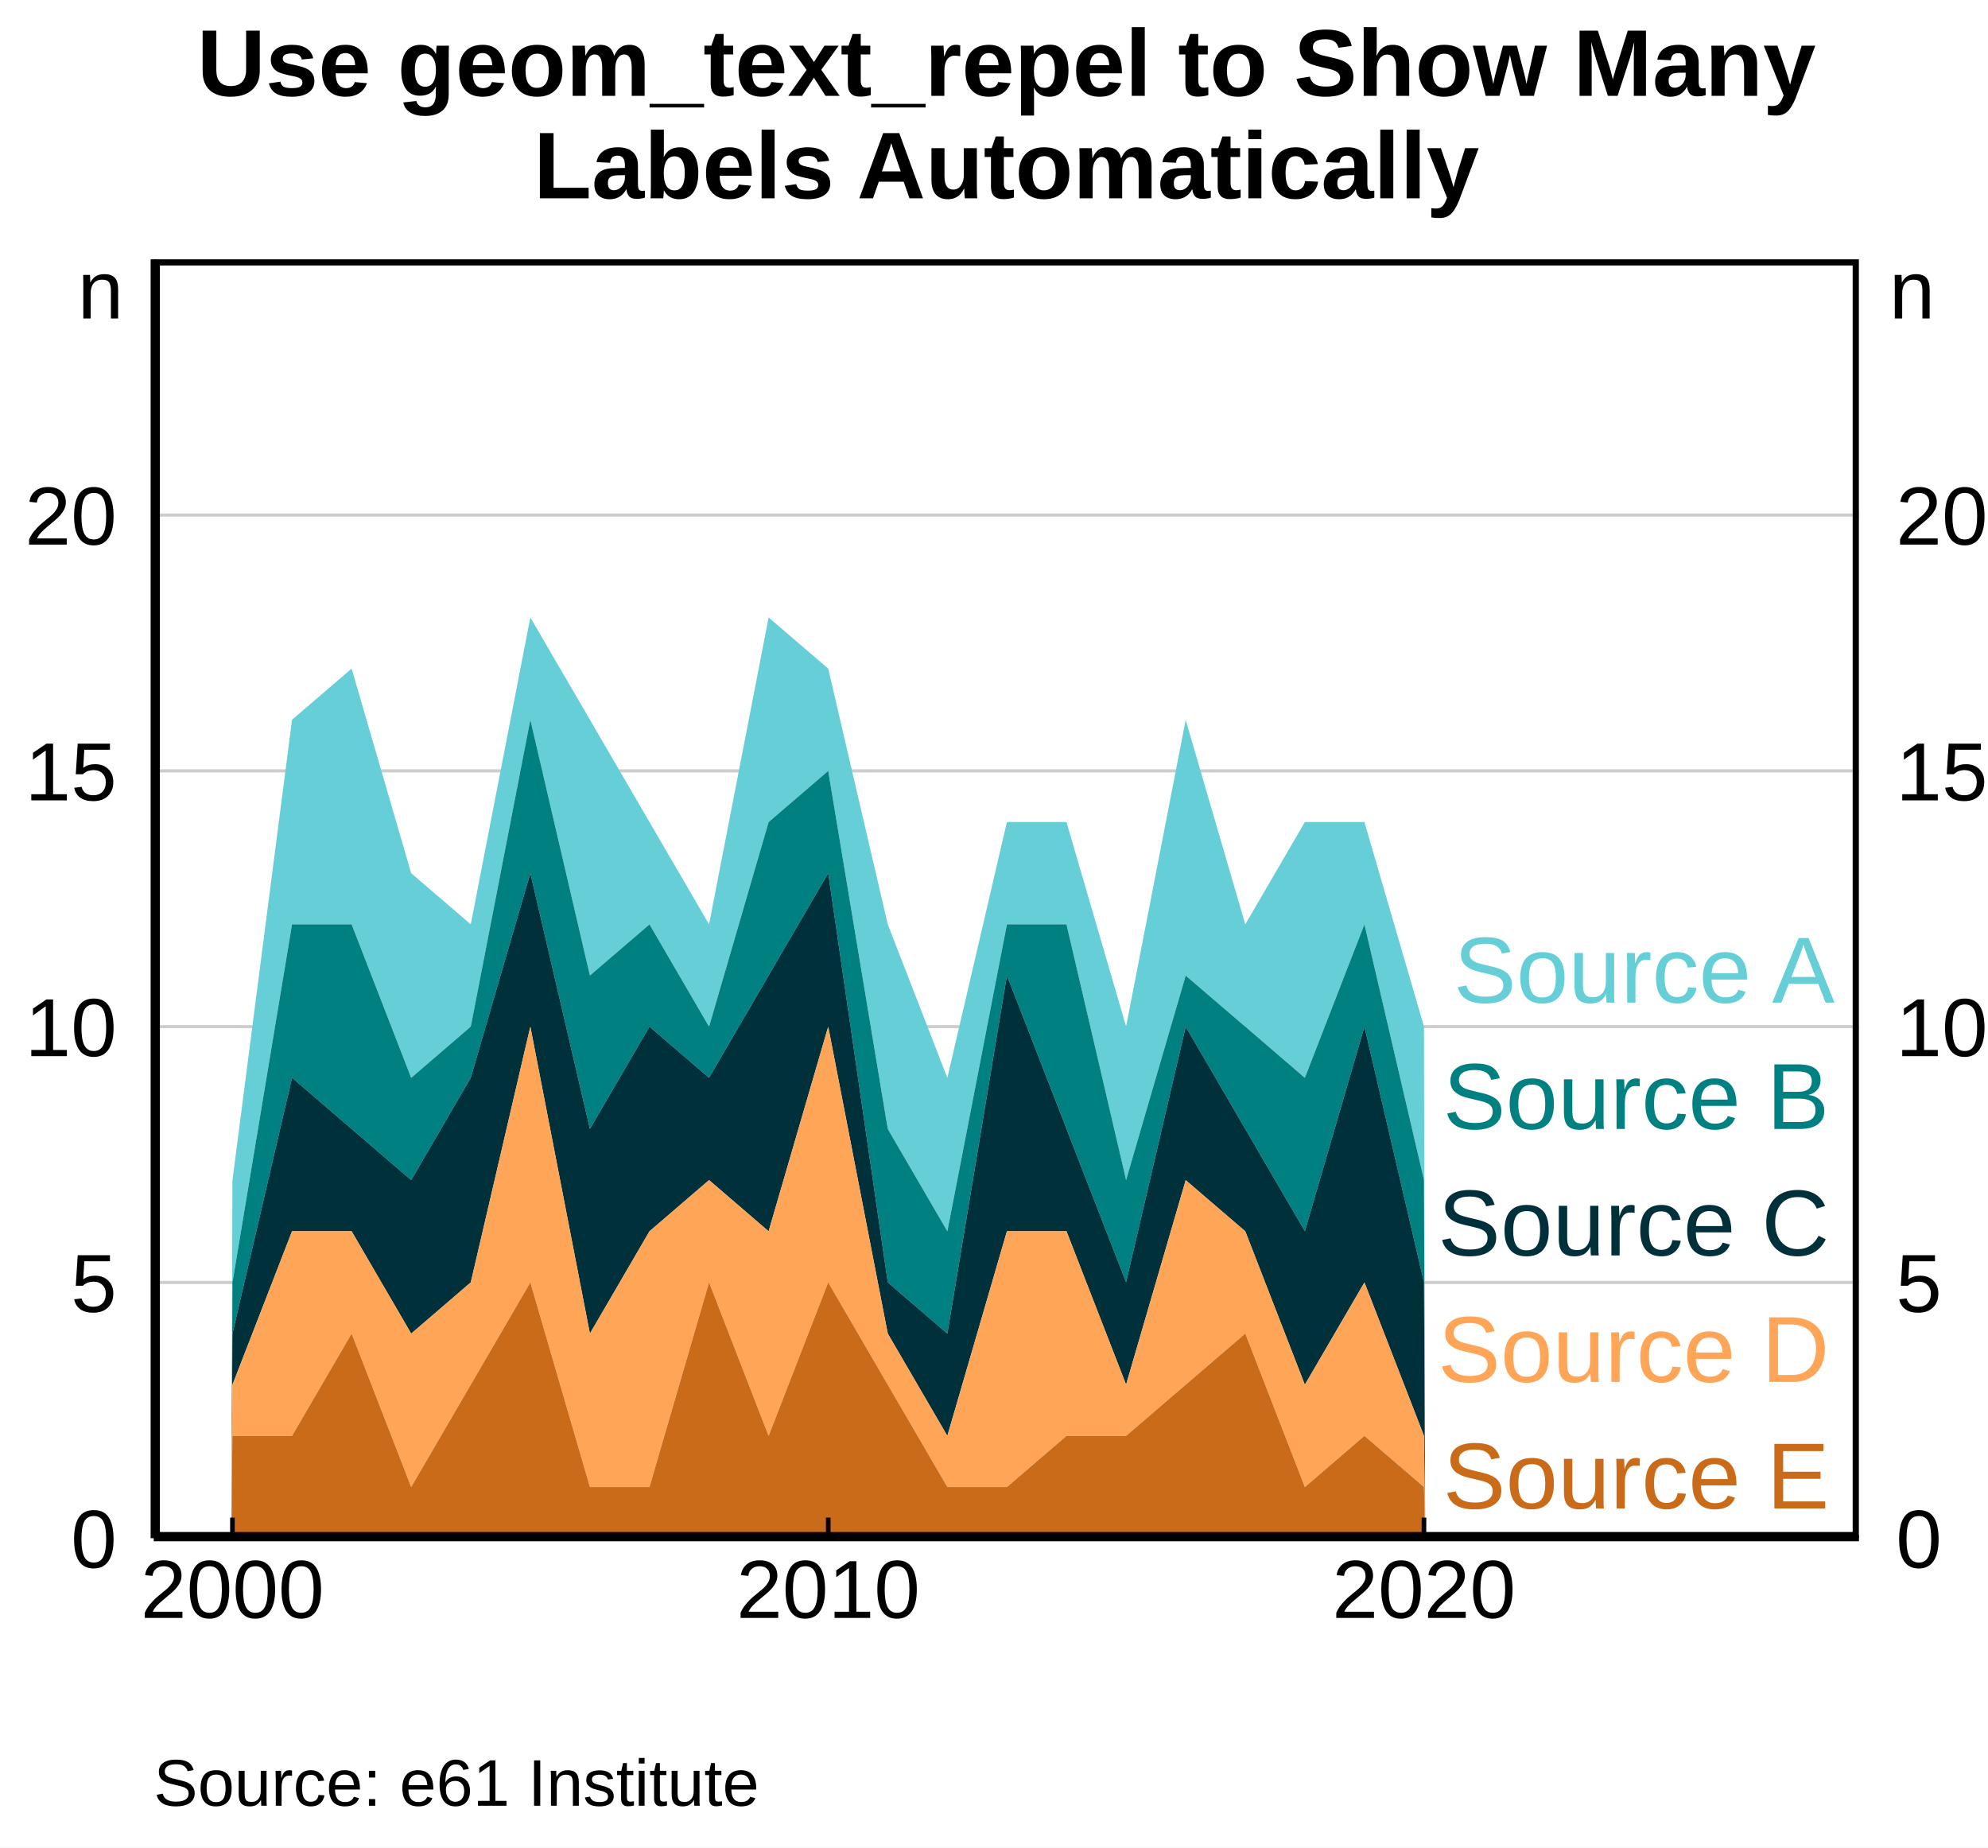
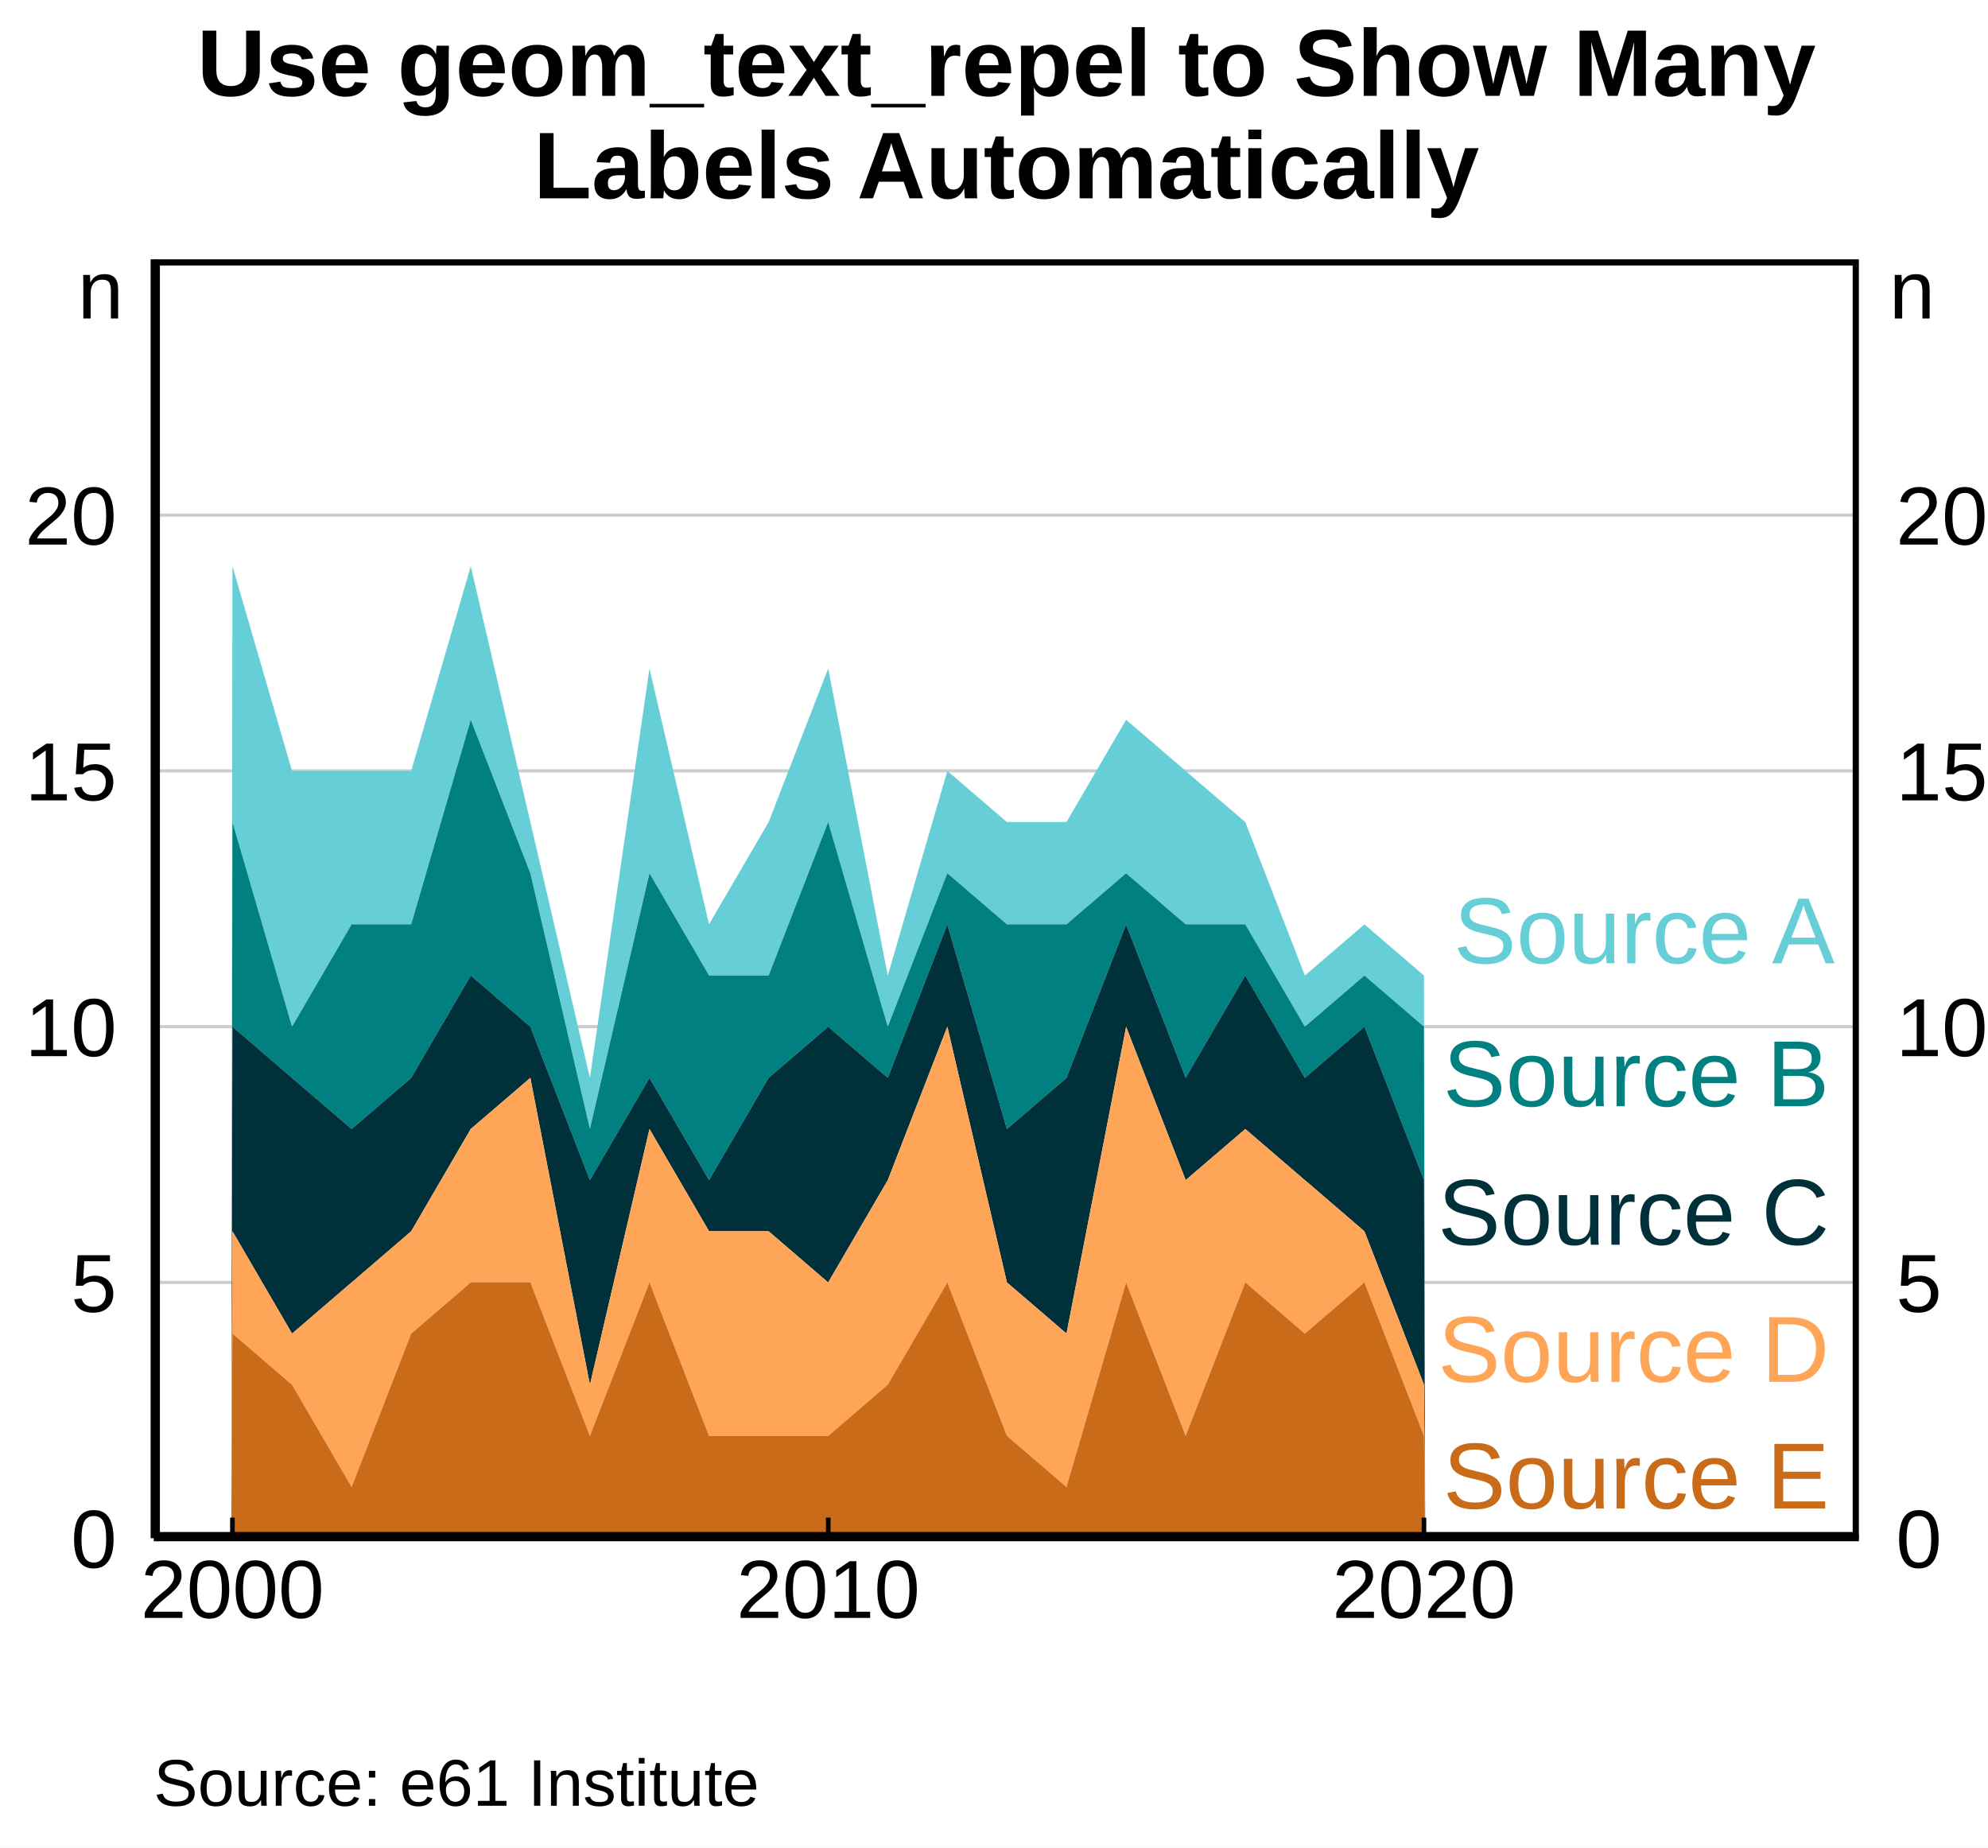
<svg xmlns="http://www.w3.org/2000/svg" class="svglite" width="240.94pt" height="223.94pt" viewBox="0 0 240.94 223.94">
  <defs>
    <style type="text/css">
    .svglite line, .svglite polyline, .svglite polygon, .svglite path, .svglite rect, .svglite circle {
      fill: none;
      stroke: #000000;
      stroke-linecap: round;
      stroke-linejoin: round;
      stroke-miterlimit: 10.00;
    }
    .svglite text {
      white-space: pre;
    }
  </style>
  </defs>
  <rect width="100%" height="100%" style="stroke: none; fill: #FFFFFF;" />
  <defs>
    <clipPath id="cpMC4wMHwyNDAuOTR8MC4wMHwyMjMuOTQ=">
      <rect x="0.00" y="0.00" width="240.94" height="223.94" />
    </clipPath>
  </defs>
  <g clip-path="url(#cpMC4wMHwyNDAuOTR8MC4wMHwyMjMuOTQ=)">
</g>
  <defs>
    <clipPath id="cpMC4wMHwyNDAuOTR8MS45NXwyMjEuOTk=">
      <rect x="0.00" y="1.95" width="240.94" height="220.04" />
    </clipPath>
  </defs>
  <g clip-path="url(#cpMC4wMHwyNDAuOTR8MS45NXwyMjEuOTk=)">
    <rect x="0.00" y="1.95" width="240.94" height="220.04" style="stroke-width: 0.75; stroke: none; fill: #FFFFFF;" />
  </g>
  <g clip-path="url(#cpMC4wMHwyNDAuOTR8MC4wMHwyMjMuOTQ=)">
</g>
  <defs>
    <clipPath id="cpMTguNjN8MjI1LjMwfDMxLjQzfDE4Ni40Mw==">
      <rect x="18.63" y="31.43" width="206.66" height="155.00" />
    </clipPath>
  </defs>
  <g clip-path="url(#cpMTguNjN8MjI1LjMwfDMxLjQzfDE4Ni40Mw==)">
    <rect x="18.63" y="31.43" width="206.66" height="155.00" style="stroke-width: 0.75; stroke: none; fill: #FFFFFF;" />
    <polyline points="18.63,186.43 225.30,186.43 " style="stroke-width: 0.38; stroke: #CDCDCD; stroke-linecap: butt;" />
    <polyline points="18.63,155.43 225.30,155.43 " style="stroke-width: 0.38; stroke: #CDCDCD; stroke-linecap: butt;" />
    <polyline points="18.63,124.43 225.30,124.43 " style="stroke-width: 0.38; stroke: #CDCDCD; stroke-linecap: butt;" />
    <polyline points="18.63,93.43 225.30,93.43 " style="stroke-width: 0.38; stroke: #CDCDCD; stroke-linecap: butt;" />
    <polyline points="18.63,62.43 225.30,62.43 " style="stroke-width: 0.38; stroke: #CDCDCD; stroke-linecap: butt;" />
-     <polygon points="28.17,143.03 28.32,141.91 35.25,88.35 35.39,87.23 35.54,87.11 42.47,81.16 42.61,81.03 42.76,81.53 49.69,105.34 49.83,105.83 49.98,105.96 56.91,111.91 57.05,112.03 57.20,111.29 64.13,75.58 64.28,74.83 64.42,75.08 71.35,86.98 71.50,87.23 71.64,87.48 78.57,99.38 78.72,99.63 78.86,99.88 85.79,111.78 85.94,112.03 86.08,111.29 93.01,75.58 93.16,74.83 93.30,74.96 100.23,80.91 100.38,81.03 100.52,81.65 107.45,111.41 107.60,112.03 107.74,112.40 114.67,130.26 114.82,130.63 114.96,130.01 121.89,100.25 122.04,99.63 122.18,99.63 129.12,99.63 129.26,99.63 129.40,100.13 136.34,123.93 136.48,124.43 136.62,123.69 143.56,87.98 143.70,87.23 143.84,87.73 150.78,111.54 150.92,112.03 151.07,111.78 158.00,99.88 158.14,99.63 158.29,99.63 165.22,99.63 165.36,99.63 165.51,100.13 172.44,123.93 172.58,124.43 172.73,186.43 172.58,143.03 172.44,142.41 165.51,112.65 165.36,112.03 165.22,112.40 158.29,130.26 158.14,130.63 158.00,130.51 151.07,124.55 150.92,124.43 150.78,124.31 143.84,118.36 143.70,118.23 143.56,118.73 136.62,142.53 136.48,143.03 136.34,142.41 129.40,112.65 129.26,112.03 129.12,112.03 122.18,112.03 122.04,112.03 121.89,112.78 114.96,148.49 114.82,149.23 114.67,148.98 107.74,137.08 107.60,136.83 107.45,135.96 100.52,94.30 100.38,93.43 100.23,93.56 93.30,99.51 93.16,99.63 93.01,100.13 86.08,123.93 85.94,124.43 85.79,124.18 78.86,112.28 78.72,112.03 78.57,112.16 71.64,118.11 71.50,118.23 71.35,117.61 64.42,87.85 64.28,87.23 64.13,87.98 57.20,123.69 57.05,124.43 56.91,124.55 49.98,130.51 49.83,130.63 49.69,130.26 42.76,112.40 42.61,112.03 42.47,112.03 35.54,112.03 35.39,112.03 35.25,112.90 28.32,154.56 28.17,155.43 28.03,186.43 " style="stroke-width: 0.00; stroke: none; stroke-linecap: butt; fill: #66CED6;" />
-     <polyline points="28.17,143.03 28.32,141.91 35.25,88.35 35.39,87.23 35.54,87.11 42.47,81.16 42.61,81.03 42.76,81.53 49.69,105.34 49.83,105.83 49.98,105.96 56.91,111.91 57.05,112.03 57.20,111.29 64.13,75.58 64.28,74.83 64.42,75.08 71.35,86.98 71.50,87.23 71.64,87.48 78.57,99.38 78.72,99.63 78.86,99.88 85.79,111.78 85.94,112.03 86.08,111.29 93.01,75.58 93.16,74.83 93.30,74.96 100.23,80.91 100.38,81.03 100.52,81.65 107.45,111.41 107.60,112.03 107.74,112.40 114.67,130.26 114.82,130.63 114.96,130.01 121.89,100.25 122.04,99.63 122.18,99.63 129.12,99.63 129.26,99.63 129.40,100.13 136.34,123.93 136.48,124.43 136.62,123.69 143.56,87.98 143.70,87.23 143.84,87.73 150.78,111.54 150.92,112.03 151.07,111.78 158.00,99.88 158.14,99.63 158.29,99.63 165.22,99.63 165.36,99.63 165.51,100.13 172.44,123.93 172.58,124.43 " style="stroke-width: 2.13; stroke: none; stroke-linecap: butt;" />
-     <polygon points="28.17,155.43 28.32,154.56 35.25,112.90 35.39,112.03 35.54,112.03 42.47,112.03 42.61,112.03 42.76,112.40 49.69,130.26 49.83,130.63 49.98,130.51 56.91,124.55 57.05,124.43 57.20,123.69 64.13,87.98 64.28,87.23 64.42,87.85 71.35,117.61 71.50,118.23 71.64,118.11 78.57,112.16 78.72,112.03 78.86,112.28 85.79,124.18 85.94,124.43 86.08,123.93 93.01,100.13 93.16,99.63 93.30,99.51 100.23,93.56 100.38,93.43 100.52,94.30 107.45,135.96 107.60,136.83 107.74,137.08 114.67,148.98 114.82,149.23 114.96,148.49 121.89,112.78 122.04,112.03 122.18,112.03 129.12,112.03 129.26,112.03 129.40,112.65 136.34,142.41 136.48,143.03 136.62,142.53 143.56,118.73 143.70,118.23 143.84,118.36 150.78,124.31 150.92,124.43 151.07,124.55 158.00,130.51 158.14,130.63 158.29,130.26 165.22,112.40 165.36,112.03 165.51,112.65 172.44,142.41 172.58,143.03 172.73,186.43 172.58,155.43 172.44,154.81 165.51,125.05 165.36,124.43 165.22,124.93 158.29,148.73 158.14,149.23 158.00,148.98 151.07,137.08 150.92,136.83 150.78,136.58 143.84,124.68 143.70,124.43 143.56,125.05 136.62,154.81 136.48,155.43 136.34,155.06 129.40,137.20 129.26,136.83 129.12,136.46 122.18,118.60 122.04,118.23 121.89,119.10 114.96,160.76 114.82,161.63 114.67,161.51 107.74,155.55 107.60,155.43 107.45,154.44 100.52,106.82 100.38,105.83 100.23,106.08 93.30,117.98 93.16,118.23 93.01,118.48 86.08,130.38 85.94,130.63 85.79,130.51 78.86,124.55 78.72,124.43 78.57,124.68 71.64,136.58 71.50,136.83 71.35,136.21 64.42,106.45 64.28,105.83 64.13,106.33 57.20,130.13 57.05,130.63 56.91,130.88 49.98,142.78 49.83,143.03 49.69,142.91 42.76,136.95 42.61,136.83 42.47,136.71 35.54,130.75 35.39,130.63 35.25,131.25 28.32,161.01 28.17,161.63 28.03,186.43 " style="stroke-width: 0.00; stroke: none; stroke-linecap: butt; fill: #008080;" />
-     <polyline points="28.17,155.43 28.32,154.56 35.25,112.90 35.39,112.03 35.54,112.03 42.47,112.03 42.61,112.03 42.76,112.40 49.69,130.26 49.83,130.63 49.98,130.51 56.91,124.55 57.05,124.43 57.20,123.69 64.13,87.98 64.28,87.23 64.42,87.85 71.35,117.61 71.50,118.23 71.64,118.11 78.57,112.16 78.72,112.03 78.86,112.28 85.79,124.18 85.94,124.43 86.08,123.93 93.01,100.13 93.16,99.63 93.30,99.51 100.23,93.56 100.38,93.43 100.52,94.30 107.45,135.96 107.60,136.83 107.74,137.08 114.67,148.98 114.82,149.23 114.96,148.49 121.89,112.78 122.04,112.03 122.18,112.03 129.12,112.03 129.26,112.03 129.40,112.65 136.34,142.41 136.48,143.03 136.62,142.53 143.56,118.73 143.70,118.23 143.84,118.36 150.78,124.31 150.92,124.43 151.07,124.55 158.00,130.51 158.14,130.63 158.29,130.26 165.22,112.40 165.36,112.03 165.51,112.65 172.44,142.41 172.58,143.03 " style="stroke-width: 2.13; stroke: none; stroke-linecap: butt;" />
-     <polygon points="28.17,161.63 28.32,161.01 35.25,131.25 35.39,130.63 35.54,130.75 42.47,136.71 42.61,136.83 42.76,136.95 49.69,142.91 49.83,143.03 49.98,142.78 56.91,130.88 57.05,130.63 57.20,130.13 64.13,106.33 64.28,105.83 64.42,106.45 71.35,136.21 71.50,136.83 71.64,136.58 78.57,124.68 78.72,124.43 78.86,124.55 85.79,130.51 85.94,130.63 86.08,130.38 93.01,118.48 93.16,118.23 93.30,117.98 100.23,106.08 100.38,105.83 100.52,106.82 107.45,154.44 107.60,155.43 107.74,155.55 114.67,161.51 114.82,161.63 114.96,160.76 121.89,119.10 122.04,118.23 122.18,118.60 129.12,136.46 129.26,136.83 129.40,137.20 136.34,155.06 136.48,155.43 136.62,154.81 143.56,125.05 143.70,124.43 143.84,124.68 150.78,136.58 150.92,136.83 151.07,137.08 158.00,148.98 158.14,149.23 158.29,148.73 165.22,124.93 165.36,124.43 165.51,125.05 172.44,154.81 172.58,155.43 172.73,186.43 172.58,174.03 172.44,173.66 165.51,155.80 165.36,155.43 165.22,155.68 158.29,167.58 158.14,167.83 158.00,167.46 151.07,149.60 150.92,149.23 150.78,149.11 143.84,143.15 143.70,143.03 143.56,143.53 136.62,167.33 136.48,167.83 136.34,167.46 129.40,149.60 129.26,149.23 129.12,149.23 122.18,149.23 122.04,149.23 121.89,149.73 114.96,173.53 114.82,174.03 114.67,173.78 107.74,161.88 107.60,161.63 107.45,160.89 100.52,125.17 100.38,124.43 100.23,124.93 93.30,148.73 93.16,149.23 93.01,149.11 86.08,143.15 85.94,143.03 85.79,143.15 78.86,149.11 78.72,149.23 78.57,149.48 71.64,161.38 71.50,161.63 71.35,160.89 64.42,125.17 64.28,124.43 64.13,125.05 57.20,154.81 57.05,155.43 56.91,155.55 49.98,161.51 49.83,161.63 49.69,161.38 42.76,149.48 42.61,149.23 42.47,149.23 35.54,149.23 35.39,149.23 35.25,149.60 28.32,167.46 28.17,167.83 28.03,186.43 " style="stroke-width: 0.00; stroke: none; stroke-linecap: butt; fill: #003039;" />
-     <polyline points="28.17,161.63 28.32,161.01 35.25,131.25 35.39,130.63 35.54,130.75 42.47,136.71 42.61,136.83 42.76,136.95 49.69,142.91 49.83,143.03 49.98,142.78 56.91,130.88 57.05,130.63 57.20,130.13 64.13,106.33 64.28,105.83 64.42,106.45 71.35,136.21 71.50,136.83 71.64,136.58 78.57,124.68 78.72,124.43 78.86,124.55 85.79,130.51 85.94,130.63 86.08,130.38 93.01,118.48 93.16,118.23 93.30,117.98 100.23,106.08 100.38,105.83 100.52,106.82 107.45,154.44 107.60,155.43 107.74,155.55 114.67,161.51 114.82,161.63 114.96,160.76 121.89,119.10 122.04,118.23 122.18,118.60 129.12,136.46 129.26,136.83 129.40,137.20 136.34,155.06 136.48,155.43 136.62,154.81 143.56,125.05 143.70,124.43 143.84,124.68 150.78,136.58 150.92,136.83 151.07,137.08 158.00,148.98 158.14,149.23 158.29,148.73 165.22,124.93 165.36,124.43 165.51,125.05 172.44,154.81 172.58,155.43 " style="stroke-width: 2.13; stroke: none; stroke-linecap: butt;" />
-     <polygon points="28.17,167.83 28.32,167.46 35.25,149.60 35.39,149.23 35.54,149.23 42.47,149.23 42.61,149.23 42.76,149.48 49.69,161.38 49.83,161.63 49.98,161.51 56.91,155.55 57.05,155.43 57.20,154.81 64.13,125.05 64.28,124.43 64.42,125.17 71.35,160.89 71.50,161.63 71.64,161.38 78.57,149.48 78.72,149.23 78.86,149.11 85.79,143.15 85.94,143.03 86.08,143.15 93.01,149.11 93.16,149.23 93.30,148.73 100.23,124.93 100.38,124.43 100.52,125.17 107.45,160.89 107.60,161.63 107.74,161.88 114.67,173.78 114.82,174.03 114.96,173.53 121.89,149.73 122.04,149.23 122.18,149.23 129.12,149.23 129.26,149.23 129.40,149.60 136.34,167.46 136.48,167.83 136.62,167.33 143.56,143.53 143.70,143.03 143.84,143.15 150.78,149.11 150.92,149.23 151.07,149.60 158.00,167.46 158.14,167.83 158.29,167.58 165.22,155.68 165.36,155.43 165.51,155.80 172.44,173.66 172.58,174.03 172.73,186.43 172.58,180.23 172.44,180.11 165.51,174.15 165.36,174.03 165.22,174.15 158.29,180.11 158.14,180.23 158.00,179.86 151.07,162.00 150.92,161.63 150.78,161.75 143.84,167.71 143.70,167.83 143.56,167.95 136.62,173.91 136.48,174.03 136.34,174.03 129.40,174.03 129.26,174.03 129.12,174.15 122.18,180.11 122.04,180.23 121.89,180.23 114.96,180.23 114.82,180.23 114.67,179.98 107.74,168.08 107.60,167.83 107.45,167.58 100.52,155.68 100.38,155.43 100.23,155.80 93.30,173.66 93.16,174.03 93.01,173.66 86.08,155.80 85.94,155.43 85.79,155.93 78.86,179.73 78.72,180.23 78.57,180.23 71.64,180.23 71.50,180.23 71.35,179.73 64.42,155.93 64.28,155.43 64.13,155.68 57.20,167.58 57.05,167.83 56.91,168.08 49.98,179.98 49.83,180.23 49.69,179.86 42.76,162.00 42.61,161.63 42.47,161.88 35.54,173.78 35.39,174.03 35.25,174.03 28.32,174.03 28.17,174.03 28.03,186.43 " style="stroke-width: 0.00; stroke: none; stroke-linecap: butt; fill: #FFA557;" />
-     <polyline points="28.17,167.83 28.32,167.46 35.25,149.60 35.39,149.23 35.54,149.23 42.47,149.23 42.61,149.23 42.76,149.48 49.69,161.38 49.83,161.63 49.98,161.51 56.91,155.55 57.05,155.43 57.20,154.81 64.13,125.05 64.28,124.43 64.42,125.17 71.35,160.89 71.50,161.63 71.64,161.38 78.57,149.48 78.72,149.23 78.86,149.11 85.79,143.15 85.94,143.03 86.08,143.15 93.01,149.11 93.16,149.23 93.30,148.73 100.23,124.93 100.38,124.43 100.52,125.17 107.45,160.89 107.60,161.63 107.74,161.88 114.67,173.78 114.82,174.03 114.96,173.53 121.89,149.73 122.04,149.23 122.18,149.23 129.12,149.23 129.26,149.23 129.40,149.60 136.34,167.46 136.48,167.83 136.62,167.33 143.56,143.53 143.70,143.03 143.84,143.15 150.78,149.11 150.92,149.23 151.07,149.60 158.00,167.46 158.14,167.83 158.29,167.58 165.22,155.68 165.36,155.43 165.51,155.80 172.44,173.66 172.58,174.03 " style="stroke-width: 2.13; stroke: none; stroke-linecap: butt;" />
-     <polygon points="28.17,174.03 28.32,174.03 35.25,174.03 35.39,174.03 35.54,173.78 42.47,161.88 42.61,161.63 42.76,162.00 49.69,179.86 49.83,180.23 49.98,179.98 56.91,168.08 57.05,167.83 57.20,167.58 64.13,155.68 64.28,155.43 64.42,155.93 71.35,179.73 71.50,180.23 71.64,180.23 78.57,180.23 78.72,180.23 78.86,179.73 85.79,155.93 85.94,155.43 86.08,155.80 93.01,173.66 93.16,174.03 93.30,173.66 100.23,155.80 100.38,155.43 100.52,155.68 107.45,167.58 107.60,167.83 107.74,168.08 114.67,179.98 114.82,180.23 114.96,180.23 121.89,180.23 122.04,180.23 122.18,180.11 129.12,174.15 129.26,174.03 129.40,174.03 136.34,174.03 136.48,174.03 136.62,173.91 143.56,167.95 143.70,167.83 143.84,167.71 150.78,161.75 150.92,161.63 151.07,162.00 158.00,179.86 158.14,180.23 158.29,180.11 165.22,174.15 165.36,174.03 165.51,174.15 172.44,180.11 172.58,180.23 172.73,186.43 172.58,186.43 172.44,186.43 165.51,186.43 165.36,186.43 165.22,186.43 158.29,186.43 158.14,186.43 158.00,186.43 151.07,186.43 150.92,186.43 150.78,186.43 143.84,186.43 143.70,186.43 143.56,186.43 136.62,186.43 136.48,186.43 136.34,186.43 129.40,186.43 129.26,186.43 129.12,186.43 122.18,186.43 122.04,186.43 121.89,186.43 114.96,186.43 114.82,186.43 114.67,186.43 107.74,186.43 107.60,186.43 107.45,186.43 100.52,186.43 100.38,186.43 100.23,186.43 93.30,186.43 93.16,186.43 93.01,186.43 86.08,186.43 85.94,186.43 85.79,186.43 78.86,186.43 78.72,186.43 78.57,186.43 71.64,186.43 71.50,186.43 71.35,186.43 64.42,186.43 64.28,186.43 64.13,186.43 57.20,186.43 57.05,186.43 56.91,186.43 49.98,186.43 49.83,186.43 49.69,186.43 42.76,186.43 42.61,186.43 42.47,186.43 35.54,186.43 35.39,186.43 35.25,186.43 28.32,186.43 28.17,186.43 28.03,186.43 " style="stroke-width: 0.00; stroke: none; stroke-linecap: butt; fill: #C96B18;" />
-     <polyline points="28.17,174.03 28.32,174.03 35.25,174.03 35.39,174.03 35.54,173.78 42.47,161.88 42.61,161.63 42.76,162.00 49.69,179.86 49.83,180.23 49.98,179.98 56.91,168.08 57.05,167.83 57.20,167.58 64.13,155.68 64.28,155.43 64.42,155.93 71.35,179.73 71.50,180.23 71.64,180.23 78.57,180.23 78.72,180.23 78.86,179.73 85.79,155.93 85.94,155.43 86.08,155.80 93.01,173.66 93.16,174.03 93.30,173.66 100.23,155.80 100.38,155.43 100.52,155.68 107.45,167.58 107.60,167.83 107.74,168.08 114.67,179.98 114.82,180.23 114.96,180.23 121.89,180.23 122.04,180.23 122.18,180.11 129.12,174.15 129.26,174.03 129.40,174.03 136.34,174.03 136.48,174.03 136.62,173.91 143.56,167.95 143.70,167.83 143.84,167.71 150.78,161.75 150.92,161.63 151.07,162.00 158.00,179.86 158.14,180.23 158.29,180.11 165.22,174.15 165.36,174.03 165.51,174.15 172.44,180.11 172.58,180.23 " style="stroke-width: 2.13; stroke: none; stroke-linecap: butt;" />
-     <line x1="174.38" y1="119.55" x2="172.71" y2="132.73" style="stroke-width: 1.07; stroke: none;" />
-     <line x1="173.10" y1="134.85" x2="172.62" y2="148.23" style="stroke-width: 1.07; stroke: none;" />
-     <line x1="185.08" y1="153.96" x2="173.46" y2="163.97" style="stroke-width: 1.07; stroke: none;" />
-     <line x1="182.25" y1="169.29" x2="173.49" y2="176.39" style="stroke-width: 1.07; stroke: none;" />
-     <text x="199.27" y="121.52" text-anchor="middle" style="font-size: 11.38px;fill: #66CED6; font-family: &quot;Arial&quot;;" textLength="46.17px" lengthAdjust="spacingAndGlyphs">Source A</text>
-     <text x="198.30" y="136.83" text-anchor="middle" style="font-size: 11.38px;fill: #008080; font-family: &quot;Arial&quot;;" textLength="46.80px" lengthAdjust="spacingAndGlyphs">Source B</text>
-     <text x="197.99" y="152.16" text-anchor="middle" style="font-size: 11.38px;fill: #003039; font-family: &quot;Arial&quot;;" textLength="47.43px" lengthAdjust="spacingAndGlyphs">Source C</text>
-     <text x="197.99" y="167.49" text-anchor="middle" style="font-size: 11.38px;fill: #FFA557; font-family: &quot;Arial&quot;;" textLength="47.43px" lengthAdjust="spacingAndGlyphs">Source D</text>
+     <polygon points="28.17,68.63 28.32,69.13 35.25,92.94 35.39,93.43 35.54,93.43 42.47,93.43 42.61,93.43 42.76,93.43 49.69,93.43 49.83,93.43 49.98,92.94 56.91,69.13 57.05,68.63 57.20,69.25 64.13,99.01 64.28,99.63 64.42,100.25 71.35,130.01 71.50,130.63 71.64,129.64 78.57,82.02 78.72,81.03 78.86,81.65 85.79,111.41 85.94,112.03 86.08,111.78 93.01,99.88 93.16,99.63 93.30,99.26 100.23,81.40 100.38,81.03 100.52,81.78 107.45,117.49 107.60,118.23 107.74,117.74 114.67,93.93 114.82,93.43 114.96,93.56 121.89,99.51 122.04,99.63 122.18,99.63 129.12,99.63 129.26,99.63 129.40,99.38 136.34,87.48 136.48,87.23 136.62,87.36 143.56,93.31 143.70,93.43 143.84,93.56 150.78,99.51 150.92,99.63 151.07,100.00 158.00,117.86 158.14,118.23 158.29,118.11 165.22,112.16 165.36,112.03 165.51,112.16 172.44,118.11 172.58,118.23 172.73,186.43 172.58,124.43 172.44,124.31 165.51,118.36 165.36,118.23 165.22,118.36 158.29,124.31 158.14,124.43 158.00,124.18 151.07,112.28 150.92,112.03 150.78,112.03 143.84,112.03 143.70,112.03 143.56,111.91 136.62,105.96 136.48,105.83 136.34,105.96 129.40,111.91 129.26,112.03 129.12,112.03 122.18,112.03 122.04,112.03 121.89,111.91 114.96,105.96 114.82,105.83 114.67,106.20 107.74,124.06 107.60,124.43 107.45,123.94 100.52,100.13 100.38,99.63 100.23,100.00 93.30,117.86 93.16,118.23 93.01,118.23 86.08,118.23 85.94,118.23 85.79,117.98 78.86,106.08 78.72,105.83 78.57,106.45 71.64,136.21 71.50,136.83 71.35,136.21 64.42,106.45 64.28,105.83 64.13,105.46 57.20,87.60 57.05,87.23 56.91,87.73 49.98,111.54 49.83,112.03 49.69,112.03 42.76,112.03 42.61,112.03 42.47,112.28 35.54,124.18 35.39,124.43 35.25,123.94 28.32,100.13 28.17,99.63 28.03,186.43 " style="stroke-width: 0.00; stroke: none; stroke-linecap: butt; fill: #66CED6;" />
+     <polyline points="28.17,68.63 28.32,69.13 35.25,92.94 35.39,93.43 35.54,93.43 42.47,93.43 42.61,93.43 42.76,93.43 49.69,93.43 49.83,93.43 49.98,92.94 56.91,69.13 57.05,68.63 57.20,69.25 64.13,99.01 64.28,99.63 64.42,100.25 71.35,130.01 71.50,130.63 71.64,129.64 78.57,82.02 78.72,81.03 78.86,81.65 85.79,111.41 85.94,112.03 86.08,111.78 93.01,99.88 93.16,99.63 93.30,99.26 100.23,81.40 100.38,81.03 100.52,81.78 107.45,117.49 107.60,118.23 107.74,117.74 114.67,93.93 114.82,93.43 114.96,93.56 121.89,99.51 122.04,99.63 122.18,99.63 129.12,99.63 129.26,99.63 129.40,99.38 136.34,87.48 136.48,87.23 136.62,87.36 143.56,93.31 143.70,93.43 143.84,93.56 150.78,99.51 150.92,99.63 151.07,100.00 158.00,117.86 158.14,118.23 158.29,118.11 165.22,112.16 165.36,112.03 165.51,112.16 172.44,118.11 172.58,118.23 " style="stroke-width: 2.13; stroke: none; stroke-linecap: butt;" />
+     <polygon points="28.17,99.63 28.32,100.13 35.25,123.94 35.39,124.43 35.54,124.18 42.47,112.28 42.61,112.03 42.76,112.03 49.69,112.03 49.83,112.03 49.98,111.54 56.91,87.73 57.05,87.23 57.20,87.60 64.13,105.46 64.28,105.83 64.42,106.45 71.35,136.21 71.50,136.83 71.64,136.21 78.57,106.45 78.72,105.83 78.86,106.08 85.79,117.98 85.94,118.23 86.08,118.23 93.01,118.23 93.16,118.23 93.30,117.86 100.23,100.00 100.38,99.63 100.52,100.13 107.45,123.94 107.60,124.43 107.74,124.06 114.67,106.20 114.82,105.83 114.96,105.96 121.89,111.91 122.04,112.03 122.18,112.03 129.12,112.03 129.26,112.03 129.40,111.91 136.34,105.96 136.48,105.83 136.62,105.96 143.56,111.91 143.70,112.03 143.84,112.03 150.78,112.03 150.92,112.03 151.07,112.28 158.00,124.18 158.14,124.43 158.29,124.31 165.22,118.36 165.36,118.23 165.51,118.36 172.44,124.31 172.58,124.43 172.73,186.43 172.58,143.03 172.44,142.66 165.51,124.80 165.36,124.43 165.22,124.56 158.29,130.51 158.14,130.63 158.00,130.38 151.07,118.48 150.92,118.23 150.78,118.48 143.84,130.38 143.70,130.63 143.56,130.26 136.62,112.40 136.48,112.03 136.34,112.40 129.40,130.26 129.26,130.63 129.12,130.76 122.18,136.71 122.04,136.83 121.89,136.34 114.96,112.53 114.82,112.03 114.67,112.40 107.74,130.26 107.60,130.63 107.45,130.51 100.52,124.56 100.38,124.43 100.23,124.56 93.30,130.51 93.16,130.63 93.01,130.88 86.08,142.78 85.94,143.03 85.79,142.78 78.86,130.88 78.72,130.63 78.57,130.88 71.64,142.78 71.50,143.03 71.35,142.66 64.42,124.80 64.28,124.43 64.13,124.31 57.20,118.36 57.05,118.23 56.91,118.48 49.98,130.38 49.83,130.63 49.69,130.76 42.76,136.71 42.61,136.83 42.47,136.71 35.54,130.76 35.39,130.63 35.25,130.51 28.32,124.56 28.17,124.43 28.03,186.43 " style="stroke-width: 0.00; stroke: none; stroke-linecap: butt; fill: #008080;" />
+     <polyline points="28.17,99.63 28.32,100.13 35.25,123.94 35.39,124.43 35.54,124.18 42.47,112.28 42.61,112.03 42.76,112.03 49.69,112.03 49.83,112.03 49.98,111.54 56.91,87.73 57.05,87.23 57.20,87.60 64.13,105.46 64.28,105.83 64.42,106.45 71.35,136.21 71.50,136.83 71.64,136.21 78.57,106.45 78.72,105.83 78.86,106.08 85.79,117.98 85.94,118.23 86.08,118.23 93.01,118.23 93.16,118.23 93.30,117.86 100.23,100.00 100.38,99.63 100.52,100.13 107.45,123.94 107.60,124.43 107.74,124.06 114.67,106.20 114.82,105.83 114.96,105.96 121.89,111.91 122.04,112.03 122.18,112.03 129.12,112.03 129.26,112.03 129.40,111.91 136.34,105.96 136.48,105.83 136.62,105.96 143.56,111.91 143.70,112.03 143.84,112.03 150.78,112.03 150.92,112.03 151.07,112.28 158.00,124.18 158.14,124.43 158.29,124.31 165.22,118.36 165.36,118.23 165.51,118.36 172.44,124.31 172.58,124.43 " style="stroke-width: 2.13; stroke: none; stroke-linecap: butt;" />
+     <polygon points="28.17,124.43 28.32,124.56 35.25,130.51 35.39,130.63 35.54,130.76 42.47,136.71 42.61,136.83 42.76,136.71 49.69,130.76 49.83,130.63 49.98,130.38 56.91,118.48 57.05,118.23 57.20,118.36 64.13,124.31 64.28,124.43 64.42,124.80 71.35,142.66 71.50,143.03 71.64,142.78 78.57,130.88 78.72,130.63 78.86,130.88 85.79,142.78 85.94,143.03 86.08,142.78 93.01,130.88 93.16,130.63 93.30,130.51 100.23,124.56 100.38,124.43 100.52,124.56 107.45,130.51 107.60,130.63 107.74,130.26 114.67,112.40 114.82,112.03 114.96,112.53 121.89,136.34 122.04,136.83 122.18,136.71 129.12,130.76 129.26,130.63 129.40,130.26 136.34,112.40 136.48,112.03 136.62,112.40 143.56,130.26 143.70,130.63 143.84,130.38 150.78,118.48 150.92,118.23 151.07,118.48 158.00,130.38 158.14,130.63 158.29,130.51 165.22,124.56 165.36,124.43 165.51,124.80 172.44,142.66 172.58,143.03 172.73,186.43 172.58,167.83 172.44,167.46 165.51,149.60 165.36,149.23 165.22,149.11 158.29,143.15 158.14,143.03 158.00,142.91 151.07,136.96 150.92,136.83 150.78,136.96 143.84,142.91 143.70,143.03 143.56,142.66 136.62,124.80 136.48,124.43 136.34,125.18 129.40,160.89 129.26,161.63 129.12,161.51 122.18,155.55 122.04,155.43 121.89,154.81 114.96,125.05 114.82,124.43 114.67,124.80 107.74,142.66 107.60,143.03 107.45,143.28 100.52,155.18 100.38,155.43 100.23,155.31 93.30,149.35 93.16,149.23 93.01,149.23 86.08,149.23 85.94,149.23 85.79,148.98 78.86,137.08 78.72,136.83 78.57,137.45 71.64,167.21 71.50,167.83 71.35,167.09 64.42,131.38 64.28,130.63 64.13,130.76 57.20,136.71 57.05,136.83 56.91,137.08 49.98,148.98 49.83,149.23 49.69,149.35 42.76,155.31 42.61,155.43 42.47,155.55 35.54,161.51 35.39,161.63 35.25,161.38 28.32,149.48 28.17,149.23 28.03,186.43 " style="stroke-width: 0.00; stroke: none; stroke-linecap: butt; fill: #003039;" />
+     <polyline points="28.17,124.43 28.32,124.56 35.25,130.51 35.39,130.63 35.54,130.76 42.47,136.71 42.61,136.83 42.76,136.71 49.69,130.76 49.83,130.63 49.98,130.38 56.91,118.48 57.05,118.23 57.20,118.36 64.13,124.31 64.28,124.43 64.42,124.80 71.35,142.66 71.50,143.03 71.64,142.78 78.57,130.88 78.72,130.63 78.86,130.88 85.79,142.78 85.94,143.03 86.08,142.78 93.01,130.88 93.16,130.63 93.30,130.51 100.23,124.56 100.38,124.43 100.52,124.56 107.45,130.51 107.60,130.63 107.74,130.26 114.67,112.40 114.82,112.03 114.96,112.53 121.89,136.34 122.04,136.83 122.18,136.71 129.12,130.76 129.26,130.63 129.40,130.26 136.34,112.40 136.48,112.03 136.62,112.40 143.56,130.26 143.70,130.63 143.84,130.38 150.78,118.48 150.92,118.23 151.07,118.48 158.00,130.38 158.14,130.63 158.29,130.51 165.22,124.56 165.36,124.43 165.51,124.80 172.44,142.66 172.58,143.03 " style="stroke-width: 2.13; stroke: none; stroke-linecap: butt;" />
+     <polygon points="28.17,149.23 28.32,149.48 35.25,161.38 35.39,161.63 35.54,161.51 42.47,155.55 42.61,155.43 42.76,155.31 49.69,149.35 49.83,149.23 49.98,148.98 56.91,137.08 57.05,136.83 57.20,136.71 64.13,130.76 64.28,130.63 64.42,131.38 71.35,167.09 71.50,167.83 71.64,167.21 78.57,137.45 78.72,136.83 78.86,137.08 85.79,148.98 85.94,149.23 86.08,149.23 93.01,149.23 93.16,149.23 93.30,149.35 100.23,155.31 100.38,155.43 100.52,155.18 107.45,143.28 107.60,143.03 107.74,142.66 114.67,124.80 114.82,124.43 114.96,125.05 121.89,154.81 122.04,155.43 122.18,155.55 129.12,161.51 129.26,161.63 129.40,160.89 136.34,125.18 136.48,124.43 136.62,124.80 143.56,142.66 143.70,143.03 143.84,142.91 150.78,136.96 150.92,136.83 151.07,136.96 158.00,142.91 158.14,143.03 158.29,143.15 165.22,149.11 165.36,149.23 165.51,149.60 172.44,167.46 172.58,167.83 172.73,186.43 172.58,174.03 172.44,173.66 165.51,155.80 165.36,155.43 165.22,155.55 158.29,161.51 158.14,161.63 158.00,161.51 151.07,155.55 150.92,155.43 150.78,155.80 143.84,173.66 143.70,174.03 143.56,173.66 136.62,155.80 136.48,155.43 136.34,155.93 129.40,179.73 129.26,180.23 129.12,180.11 122.18,174.15 122.04,174.03 121.89,173.66 114.96,155.80 114.82,155.43 114.67,155.68 107.74,167.58 107.60,167.83 107.45,167.95 100.52,173.91 100.38,174.03 100.23,174.03 93.30,174.03 93.16,174.03 93.01,174.03 86.08,174.03 85.94,174.03 85.79,173.66 78.86,155.80 78.72,155.43 78.57,155.80 71.64,173.66 71.50,174.03 71.35,173.66 64.42,155.80 64.28,155.43 64.13,155.43 57.20,155.43 57.05,155.43 56.91,155.55 49.98,161.51 49.83,161.63 49.69,162.00 42.76,179.86 42.61,180.23 42.47,179.98 35.54,168.08 35.39,167.83 35.25,167.71 28.32,161.75 28.17,161.63 28.03,186.43 " style="stroke-width: 0.00; stroke: none; stroke-linecap: butt; fill: #FFA557;" />
+     <polyline points="28.17,149.23 28.32,149.48 35.25,161.38 35.39,161.63 35.54,161.51 42.47,155.55 42.61,155.43 42.76,155.31 49.69,149.35 49.83,149.23 49.98,148.98 56.91,137.08 57.05,136.83 57.20,136.71 64.13,130.76 64.28,130.63 64.42,131.38 71.35,167.09 71.50,167.83 71.64,167.21 78.57,137.45 78.72,136.83 78.86,137.08 85.79,148.98 85.94,149.23 86.08,149.23 93.01,149.23 93.16,149.23 93.30,149.35 100.23,155.31 100.38,155.43 100.52,155.18 107.45,143.28 107.60,143.03 107.74,142.66 114.67,124.80 114.82,124.43 114.96,125.05 121.89,154.81 122.04,155.43 122.18,155.55 129.12,161.51 129.26,161.63 129.40,160.89 136.34,125.18 136.48,124.43 136.62,124.80 143.56,142.66 143.70,143.03 143.84,142.91 150.78,136.96 150.92,136.83 151.07,136.96 158.00,142.91 158.14,143.03 158.29,143.15 165.22,149.11 165.36,149.23 165.51,149.60 172.44,167.46 172.58,167.83 " style="stroke-width: 2.13; stroke: none; stroke-linecap: butt;" />
+     <polygon points="28.17,161.63 28.32,161.75 35.25,167.71 35.39,167.83 35.54,168.08 42.47,179.98 42.61,180.23 42.76,179.86 49.69,162.00 49.83,161.63 49.98,161.51 56.91,155.55 57.05,155.43 57.20,155.43 64.13,155.43 64.28,155.43 64.42,155.80 71.35,173.66 71.50,174.03 71.64,173.66 78.57,155.80 78.72,155.43 78.86,155.80 85.79,173.66 85.94,174.03 86.08,174.03 93.01,174.03 93.16,174.03 93.30,174.03 100.23,174.03 100.38,174.03 100.52,173.91 107.45,167.95 107.60,167.83 107.74,167.58 114.67,155.68 114.82,155.43 114.96,155.80 121.89,173.66 122.04,174.03 122.18,174.15 129.12,180.11 129.26,180.23 129.40,179.73 136.34,155.93 136.48,155.43 136.62,155.80 143.56,173.66 143.70,174.03 143.84,173.66 150.78,155.80 150.92,155.43 151.07,155.55 158.00,161.51 158.14,161.63 158.29,161.51 165.22,155.55 165.36,155.43 165.51,155.80 172.44,173.66 172.58,174.03 172.73,186.43 172.58,186.43 172.44,186.43 165.51,186.43 165.36,186.43 165.22,186.43 158.29,186.43 158.14,186.43 158.00,186.43 151.07,186.43 150.92,186.43 150.78,186.43 143.84,186.43 143.70,186.43 143.56,186.43 136.62,186.43 136.48,186.43 136.34,186.43 129.40,186.43 129.26,186.43 129.12,186.43 122.18,186.43 122.04,186.43 121.89,186.43 114.96,186.43 114.82,186.43 114.67,186.43 107.74,186.43 107.60,186.43 107.45,186.43 100.52,186.43 100.38,186.43 100.23,186.43 93.30,186.43 93.16,186.43 93.01,186.43 86.08,186.43 85.94,186.43 85.79,186.43 78.86,186.43 78.72,186.43 78.57,186.43 71.64,186.43 71.50,186.43 71.35,186.43 64.42,186.43 64.28,186.43 64.13,186.43 57.20,186.43 57.05,186.43 56.91,186.43 49.98,186.43 49.83,186.43 49.69,186.43 42.76,186.43 42.61,186.43 42.47,186.43 35.54,186.43 35.39,186.43 35.25,186.43 28.32,186.43 28.17,186.43 28.03,186.43 " style="stroke-width: 0.00; stroke: none; stroke-linecap: butt; fill: #C96B18;" />
+     <polyline points="28.17,161.63 28.32,161.75 35.25,167.71 35.39,167.83 35.54,168.08 42.47,179.98 42.61,180.23 42.76,179.86 49.69,162.00 49.83,161.63 49.98,161.51 56.91,155.55 57.05,155.43 57.20,155.43 64.13,155.43 64.28,155.43 64.42,155.80 71.35,173.66 71.50,174.03 71.64,173.66 78.57,155.80 78.72,155.43 78.86,155.80 85.79,173.66 85.94,174.03 86.08,174.03 93.01,174.03 93.16,174.03 93.30,174.03 100.23,174.03 100.38,174.03 100.52,173.91 107.45,167.95 107.60,167.83 107.74,167.58 114.67,155.68 114.82,155.43 114.96,155.80 121.89,173.66 122.04,174.03 122.18,174.15 129.12,180.11 129.26,180.23 129.40,179.73 136.34,155.93 136.48,155.43 136.62,155.80 143.56,173.66 143.70,174.03 143.84,173.66 150.78,155.80 150.92,155.43 151.07,155.55 158.00,161.51 158.14,161.63 158.29,161.51 165.22,155.55 165.36,155.43 165.51,155.80 172.44,173.66 172.58,174.03 " style="stroke-width: 2.13; stroke: none; stroke-linecap: butt;" />
+     <text x="199.27" y="116.75" text-anchor="middle" style="font-size: 11.38px;fill: #66CED6; font-family: &quot;Arial&quot;;" textLength="46.17px" lengthAdjust="spacingAndGlyphs">Source A</text>
+     <text x="198.30" y="134.08" text-anchor="middle" style="font-size: 11.38px;fill: #008080; font-family: &quot;Arial&quot;;" textLength="46.80px" lengthAdjust="spacingAndGlyphs">Source B</text>
+     <text x="197.99" y="150.86" text-anchor="middle" style="font-size: 11.38px;fill: #003039; font-family: &quot;Arial&quot;;" textLength="47.43px" lengthAdjust="spacingAndGlyphs">Source C</text>
+     <text x="197.99" y="167.48" text-anchor="middle" style="font-size: 11.38px;fill: #FFA557; font-family: &quot;Arial&quot;;" textLength="47.43px" lengthAdjust="spacingAndGlyphs">Source D</text>
    <text x="198.30" y="182.83" text-anchor="middle" style="font-size: 11.38px;fill: #C96B18; font-family: &quot;Arial&quot;;" textLength="46.80px" lengthAdjust="spacingAndGlyphs">Source E</text>
    <rect x="18.63" y="31.43" width="206.66" height="155.00" style="stroke-width: 1.50;" />
  </g>
  <g clip-path="url(#cpMC4wMHwyNDAuOTR8MC4wMHwyMjMuOTQ=)">
    <polyline points="18.63,186.43 18.63,31.43 " style="stroke-width: 0.75; stroke-linecap: butt;" />
    <text x="14.15" y="190.01" text-anchor="end" style="font-size: 10.00px; font-family: &quot;Arial&quot;;" textLength="5.57px" lengthAdjust="spacingAndGlyphs">0</text>
    <text x="14.15" y="159.01" text-anchor="end" style="font-size: 10.00px; font-family: &quot;Arial&quot;;" textLength="5.57px" lengthAdjust="spacingAndGlyphs">5</text>
    <text x="14.15" y="128.01" text-anchor="end" style="font-size: 10.00px; font-family: &quot;Arial&quot;;" textLength="11.13px" lengthAdjust="spacingAndGlyphs">10</text>
    <text x="14.15" y="97.01" text-anchor="end" style="font-size: 10.00px; font-family: &quot;Arial&quot;;" textLength="11.13px" lengthAdjust="spacingAndGlyphs">15</text>
    <text x="14.15" y="66.01" text-anchor="end" style="font-size: 10.00px; font-family: &quot;Arial&quot;;" textLength="11.13px" lengthAdjust="spacingAndGlyphs">20</text>
    <text x="229.78" y="190.01" style="font-size: 10.00px; font-family: &quot;Arial&quot;;" textLength="5.57px" lengthAdjust="spacingAndGlyphs">0</text>
    <text x="229.78" y="159.01" style="font-size: 10.00px; font-family: &quot;Arial&quot;;" textLength="5.57px" lengthAdjust="spacingAndGlyphs">5</text>
    <text x="229.78" y="128.01" style="font-size: 10.00px; font-family: &quot;Arial&quot;;" textLength="11.13px" lengthAdjust="spacingAndGlyphs">10</text>
    <text x="229.78" y="97.01" style="font-size: 10.00px; font-family: &quot;Arial&quot;;" textLength="11.13px" lengthAdjust="spacingAndGlyphs">15</text>
    <text x="229.78" y="66.01" style="font-size: 10.00px; font-family: &quot;Arial&quot;;" textLength="11.13px" lengthAdjust="spacingAndGlyphs">20</text>
    <polyline points="18.63,186.43 225.30,186.43 " style="stroke-width: 0.75; stroke-linecap: butt;" />
    <polyline points="28.17,183.94 28.17,186.43 " style="stroke-width: 0.56; stroke-linecap: butt;" />
    <polyline points="100.38,183.94 100.38,186.43 " style="stroke-width: 0.56; stroke-linecap: butt;" />
    <polyline points="172.58,183.94 172.58,186.43 " style="stroke-width: 0.56; stroke-linecap: butt;" />
    <text x="28.17" y="196.09" text-anchor="middle" style="font-size: 10.00px; font-family: &quot;Arial&quot;;" textLength="22.26px" lengthAdjust="spacingAndGlyphs">2000</text>
    <text x="100.38" y="196.09" text-anchor="middle" style="font-size: 10.00px; font-family: &quot;Arial&quot;;" textLength="22.26px" lengthAdjust="spacingAndGlyphs">2010</text>
    <text x="172.58" y="196.09" text-anchor="middle" style="font-size: 10.00px; font-family: &quot;Arial&quot;;" textLength="22.26px" lengthAdjust="spacingAndGlyphs">2020</text>
    <text x="12.19" y="38.60" text-anchor="middle" style="font-size: 10.00px; font-family: &quot;Arial&quot;;" textLength="5.57px" lengthAdjust="spacingAndGlyphs">n</text>
    <text x="231.74" y="38.60" text-anchor="middle" style="font-size: 10.00px; font-family: &quot;Arial&quot;;" textLength="5.57px" lengthAdjust="spacingAndGlyphs">n</text>
    <text x="121.97" y="11.62" text-anchor="middle" style="font-size: 11.50px; font-weight: bold; font-family: &quot;Arial&quot;;" textLength="196.18px" lengthAdjust="spacingAndGlyphs">Use geom_text_repel to Show Many</text>
    <text x="121.97" y="24.04" text-anchor="middle" style="font-size: 11.50px; font-weight: bold; font-family: &quot;Arial&quot;;" textLength="114.61px" lengthAdjust="spacingAndGlyphs">Labels Automatically</text>
    <text x="18.63" y="218.86" style="font-size: 8.00px; font-family: &quot;Arial&quot;;" textLength="73.40px" lengthAdjust="spacingAndGlyphs">Source: e61 Institute</text>
  </g>
</svg>
